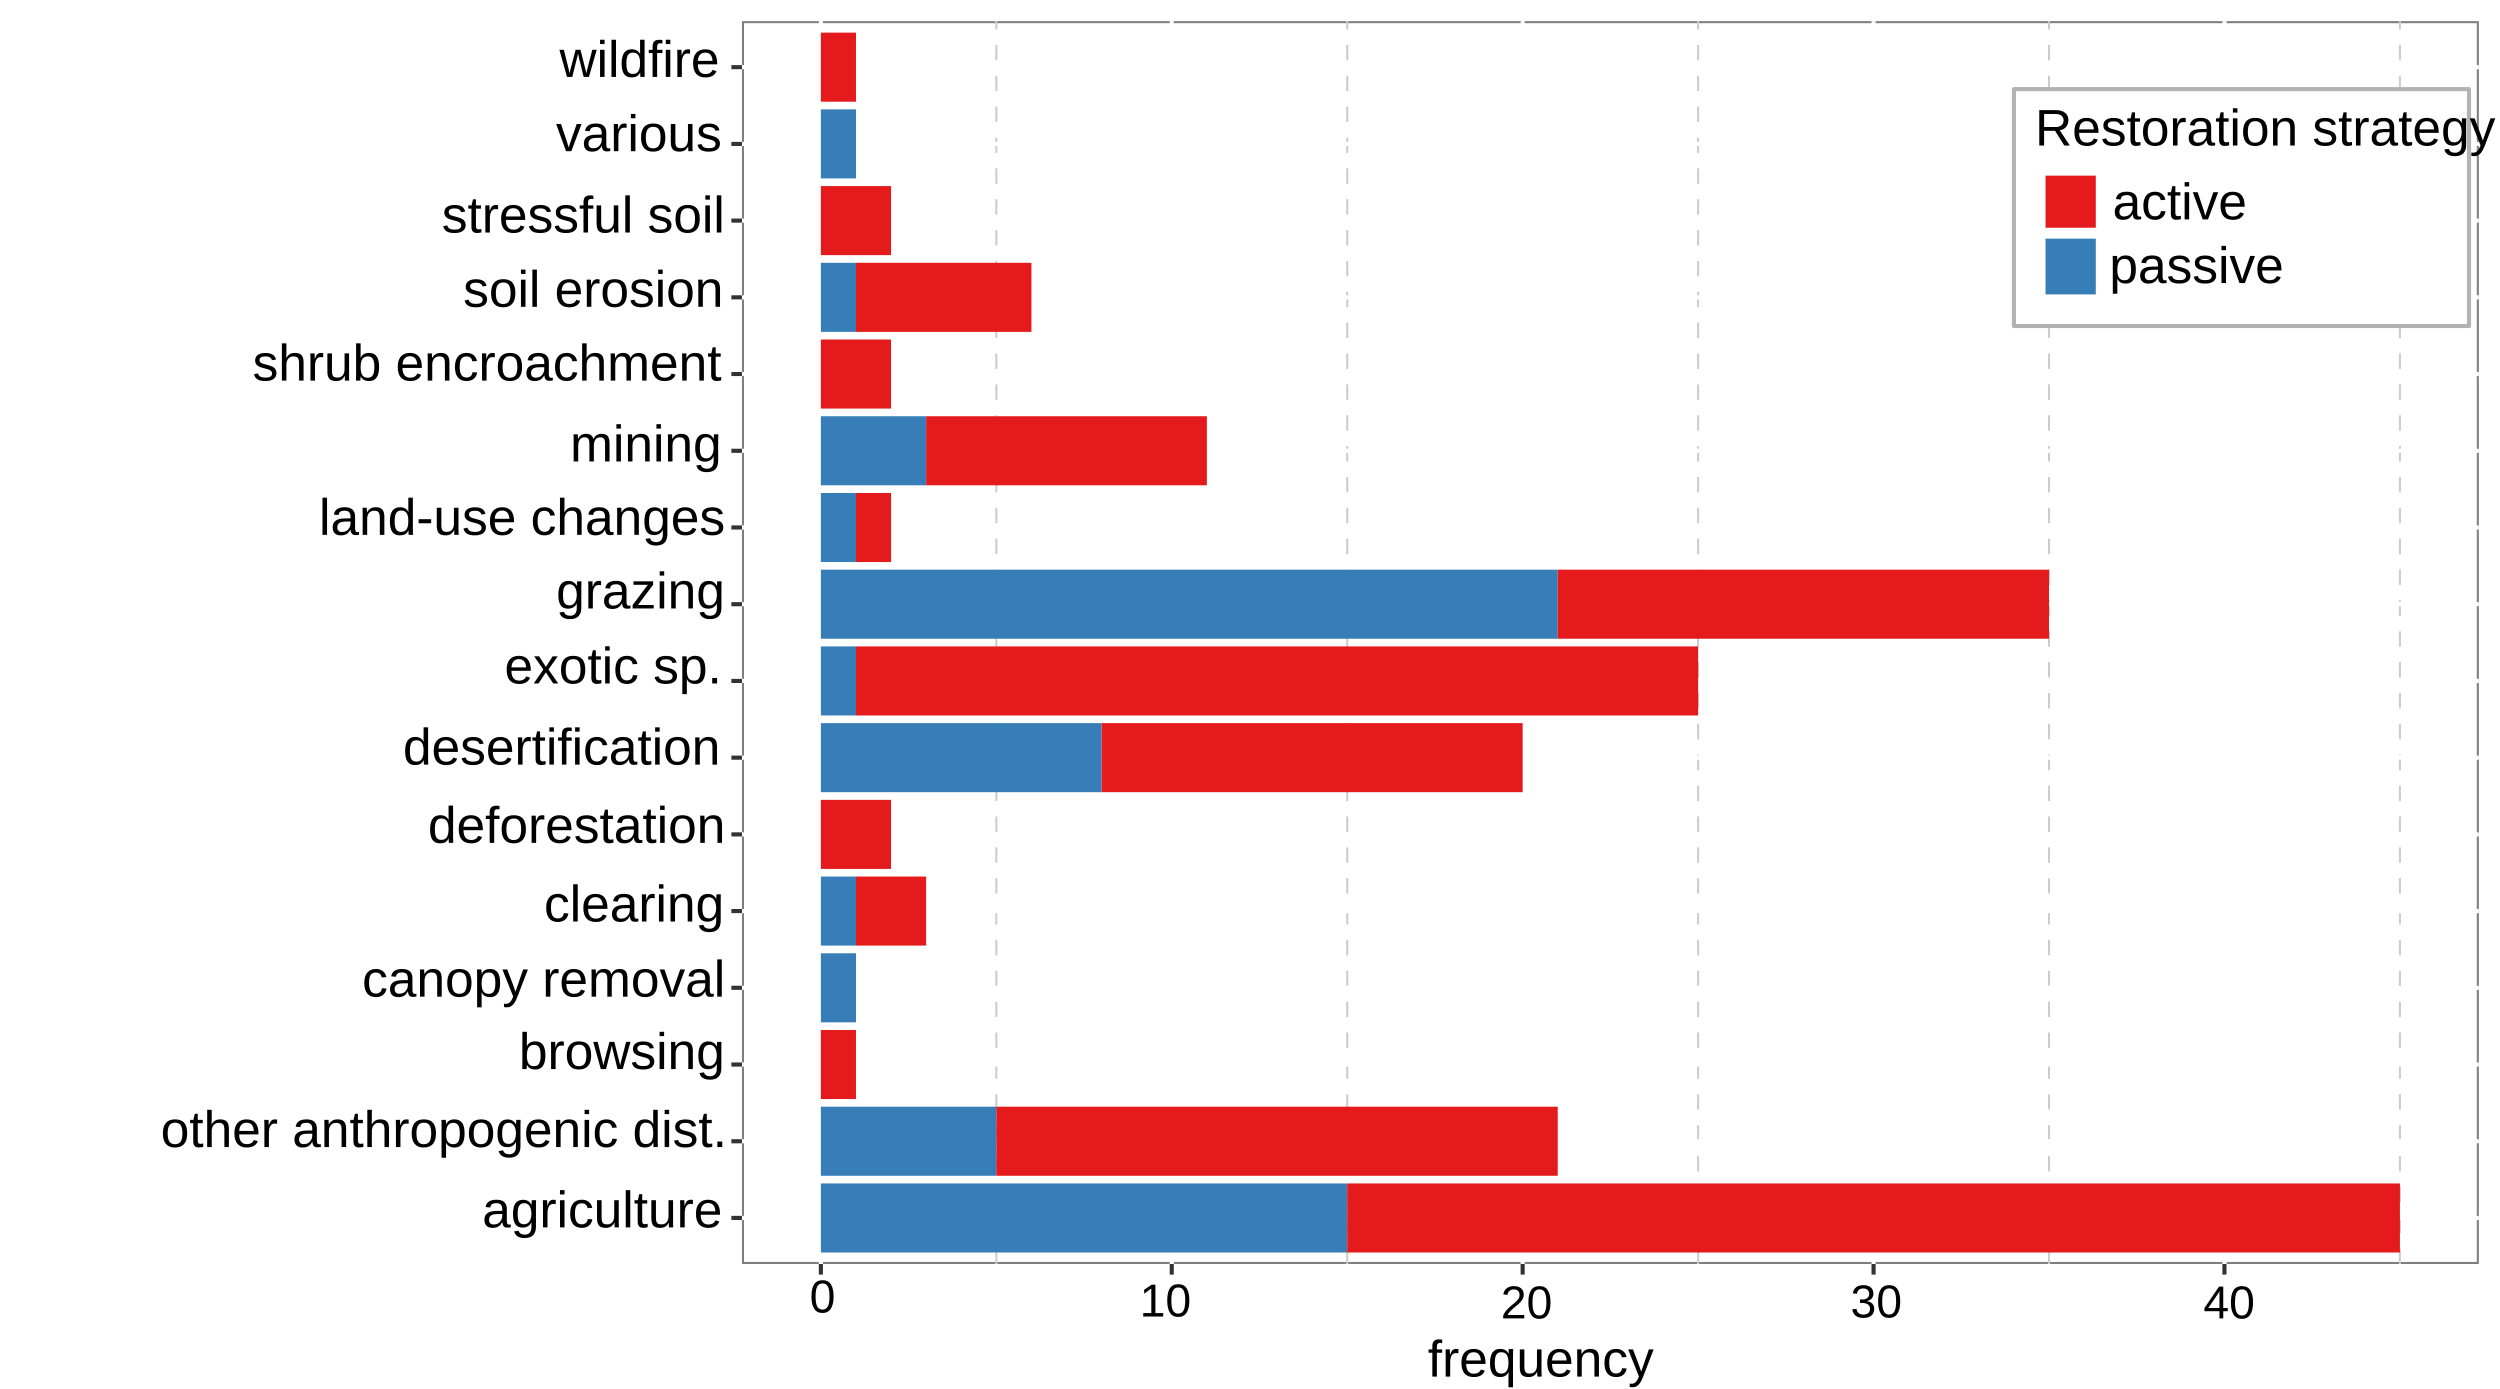
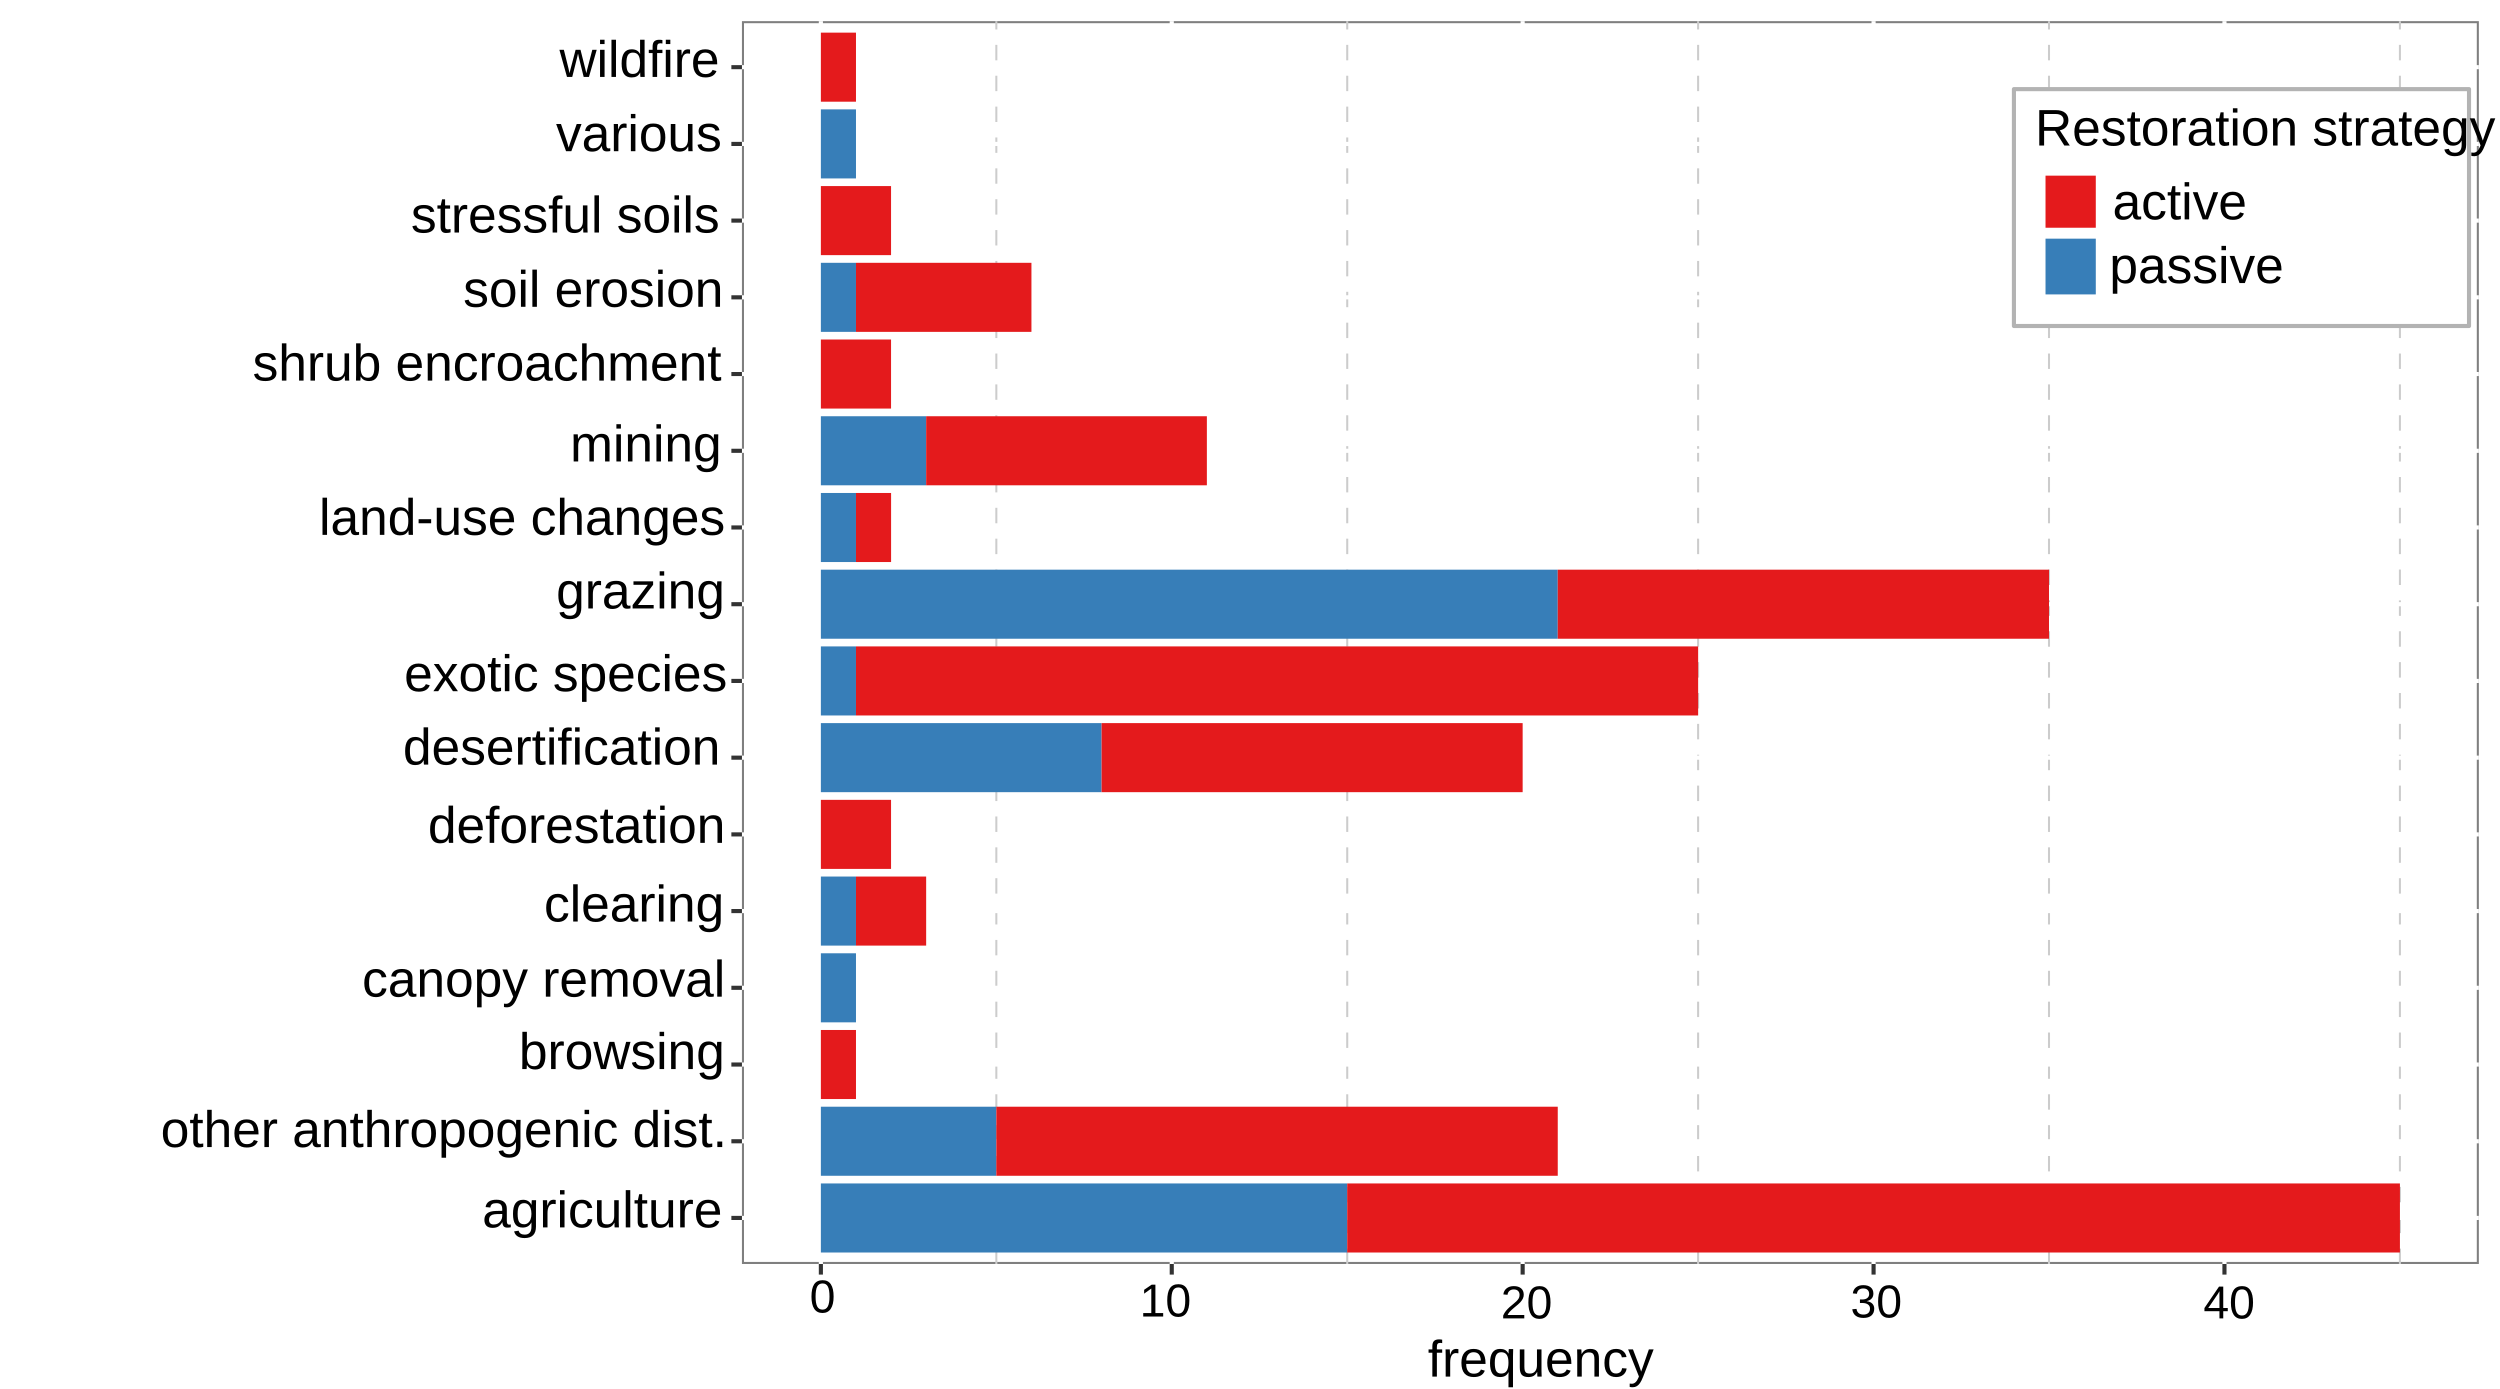
<svg xmlns="http://www.w3.org/2000/svg" viewBox="0 0 648.00 360.00" version="1.1" id="svg848">
  <defs id="defs576">
    <style type="text/css" id="style574">
    line, polyline, path, rect, circle {
      fill: none;
      stroke: #000000;
      stroke-linecap: round;
      stroke-linejoin: round;
      stroke-miterlimit: 10.00;
    }
  </style>
  </defs>
  <rect width="100%" height="100%" style="stroke: none; fill: #FFFFFF;" id="rect578" />
  <rect x="0" y="0" width="648" height="360" style="fill:#ffffff;stroke:#ffffff;stroke-width:1.07;stroke-linecap:round;stroke-linejoin:round;stroke-miterlimit:10" id="rect580" />
  <defs id="defs585">
    <clipPath id="cpMTkyLjMwNnw2NDIuNTIxfDMyNy42MjV8NS40Nzk0NQ==">
      <rect x="192.31" y="5.48" width="450.21" height="322.15" id="rect582" />
    </clipPath>
  </defs>
  <rect x="192.31" y="5.48" width="450.21" height="322.15" style="stroke-width: 1.07; stroke: #7F7F7F; fill: #FFFFFF;" clip-path="url(#cpMTkyLjMwNnw2NDIuNTIxfDMyNy42MjV8NS40Nzk0NQ==)" id="rect587" />
  <polyline points="258.25,327.63 258.25,5.48 " style="stroke-width: 0.53; stroke: #CCCCCC; stroke-dasharray: 4.00,4.00; stroke-linecap: butt;" clip-path="url(#cpMTkyLjMwNnw2NDIuNTIxfDMyNy42MjV8NS40Nzk0NQ==)" id="polyline589" />
  <polyline points="349.20,327.63 349.20,5.48 " style="stroke-width: 0.53; stroke: #CCCCCC; stroke-dasharray: 4.00,4.00; stroke-linecap: butt;" clip-path="url(#cpMTkyLjMwNnw2NDIuNTIxfDMyNy42MjV8NS40Nzk0NQ==)" id="polyline591" />
  <polyline points="440.15,327.63 440.15,5.48 " style="stroke-width: 0.53; stroke: #CCCCCC; stroke-dasharray: 4.00,4.00; stroke-linecap: butt;" clip-path="url(#cpMTkyLjMwNnw2NDIuNTIxfDMyNy42MjV8NS40Nzk0NQ==)" id="polyline593" />
  <polyline points="531.10,327.63 531.10,5.48 " style="stroke-width: 0.53; stroke: #CCCCCC; stroke-dasharray: 4.00,4.00; stroke-linecap: butt;" clip-path="url(#cpMTkyLjMwNnw2NDIuNTIxfDMyNy42MjV8NS40Nzk0NQ==)" id="polyline595" />
  <polyline points="622.06,327.63 622.06,5.48 " style="stroke-width: 0.53; stroke: #CCCCCC; stroke-dasharray: 4.00,4.00; stroke-linecap: butt;" clip-path="url(#cpMTkyLjMwNnw2NDIuNTIxfDMyNy42MjV8NS40Nzk0NQ==)" id="polyline597" />
  <polyline points="192.31,315.69 642.52,315.69 " style="stroke-width: 1.07; stroke: #FFFFFF; stroke-linecap: butt;" clip-path="url(#cpMTkyLjMwNnw2NDIuNTIxfDMyNy42MjV8NS40Nzk0NQ==)" id="polyline599" />
  <polyline points="192.31,295.81 642.52,295.81 " style="stroke-width: 1.07; stroke: #FFFFFF; stroke-linecap: butt;" clip-path="url(#cpMTkyLjMwNnw2NDIuNTIxfDMyNy42MjV8NS40Nzk0NQ==)" id="polyline601" />
  <polyline points="192.31,275.92 642.52,275.92 " style="stroke-width: 1.07; stroke: #FFFFFF; stroke-linecap: butt;" clip-path="url(#cpMTkyLjMwNnw2NDIuNTIxfDMyNy42MjV8NS40Nzk0NQ==)" id="polyline603" />
  <polyline points="192.31,256.04 642.52,256.04 " style="stroke-width: 1.07; stroke: #FFFFFF; stroke-linecap: butt;" clip-path="url(#cpMTkyLjMwNnw2NDIuNTIxfDMyNy42MjV8NS40Nzk0NQ==)" id="polyline605" />
  <polyline points="192.31,236.15 642.52,236.15 " style="stroke-width: 1.07; stroke: #FFFFFF; stroke-linecap: butt;" clip-path="url(#cpMTkyLjMwNnw2NDIuNTIxfDMyNy42MjV8NS40Nzk0NQ==)" id="polyline607" />
  <polyline points="192.31,216.27 642.52,216.27 " style="stroke-width: 1.07; stroke: #FFFFFF; stroke-linecap: butt;" clip-path="url(#cpMTkyLjMwNnw2NDIuNTIxfDMyNy42MjV8NS40Nzk0NQ==)" id="polyline609" />
  <polyline points="192.31,196.38 642.52,196.38 " style="stroke-width: 1.07; stroke: #FFFFFF; stroke-linecap: butt;" clip-path="url(#cpMTkyLjMwNnw2NDIuNTIxfDMyNy42MjV8NS40Nzk0NQ==)" id="polyline611" />
  <polyline points="192.31,176.50 642.52,176.50 " style="stroke-width: 1.07; stroke: #FFFFFF; stroke-linecap: butt;" clip-path="url(#cpMTkyLjMwNnw2NDIuNTIxfDMyNy42MjV8NS40Nzk0NQ==)" id="polyline613" />
  <polyline points="192.31,156.61 642.52,156.61 " style="stroke-width: 1.07; stroke: #FFFFFF; stroke-linecap: butt;" clip-path="url(#cpMTkyLjMwNnw2NDIuNTIxfDMyNy42MjV8NS40Nzk0NQ==)" id="polyline615" />
  <polyline points="192.31,136.72 642.52,136.72 " style="stroke-width: 1.07; stroke: #FFFFFF; stroke-linecap: butt;" clip-path="url(#cpMTkyLjMwNnw2NDIuNTIxfDMyNy42MjV8NS40Nzk0NQ==)" id="polyline617" />
  <polyline points="192.31,116.84 642.52,116.84 " style="stroke-width: 1.07; stroke: #FFFFFF; stroke-linecap: butt;" clip-path="url(#cpMTkyLjMwNnw2NDIuNTIxfDMyNy42MjV8NS40Nzk0NQ==)" id="polyline619" />
  <polyline points="192.31,96.95 642.52,96.95 " style="stroke-width: 1.07; stroke: #FFFFFF; stroke-linecap: butt;" clip-path="url(#cpMTkyLjMwNnw2NDIuNTIxfDMyNy42MjV8NS40Nzk0NQ==)" id="polyline621" />
  <polyline points="192.31,77.07 642.52,77.07 " style="stroke-width: 1.07; stroke: #FFFFFF; stroke-linecap: butt;" clip-path="url(#cpMTkyLjMwNnw2NDIuNTIxfDMyNy42MjV8NS40Nzk0NQ==)" id="polyline623" />
  <polyline points="192.31,57.18 642.52,57.18 " style="stroke-width: 1.07; stroke: #FFFFFF; stroke-linecap: butt;" clip-path="url(#cpMTkyLjMwNnw2NDIuNTIxfDMyNy42MjV8NS40Nzk0NQ==)" id="polyline625" />
  <polyline points="192.31,37.30 642.52,37.30 " style="stroke-width: 1.07; stroke: #FFFFFF; stroke-linecap: butt;" clip-path="url(#cpMTkyLjMwNnw2NDIuNTIxfDMyNy42MjV8NS40Nzk0NQ==)" id="polyline627" />
  <polyline points="192.31,17.41 642.52,17.41 " style="stroke-width: 1.07; stroke: #FFFFFF; stroke-linecap: butt;" clip-path="url(#cpMTkyLjMwNnw2NDIuNTIxfDMyNy42MjV8NS40Nzk0NQ==)" id="polyline629" />
  <polyline points="212.77,327.63 212.77,5.48 " style="stroke-width: 1.07; stroke: #FFFFFF; stroke-linecap: butt;" clip-path="url(#cpMTkyLjMwNnw2NDIuNTIxfDMyNy42MjV8NS40Nzk0NQ==)" id="polyline631" />
  <polyline points="303.72,327.63 303.72,5.48 " style="stroke-width: 1.07; stroke: #FFFFFF; stroke-linecap: butt;" clip-path="url(#cpMTkyLjMwNnw2NDIuNTIxfDMyNy42MjV8NS40Nzk0NQ==)" id="polyline633" />
  <polyline points="394.67,327.63 394.67,5.48 " style="stroke-width: 1.07; stroke: #FFFFFF; stroke-linecap: butt;" clip-path="url(#cpMTkyLjMwNnw2NDIuNTIxfDMyNy42MjV8NS40Nzk0NQ==)" id="polyline635" />
  <polyline points="485.63,327.63 485.63,5.48 " style="stroke-width: 1.07; stroke: #FFFFFF; stroke-linecap: butt;" clip-path="url(#cpMTkyLjMwNnw2NDIuNTIxfDMyNy42MjV8NS40Nzk0NQ==)" id="polyline637" />
  <polyline points="576.58,327.63 576.58,5.48 " style="stroke-width: 1.07; stroke: #FFFFFF; stroke-linecap: butt;" clip-path="url(#cpMTkyLjMwNnw2NDIuNTIxfDMyNy42MjV8NS40Nzk0NQ==)" id="polyline639" />
  <rect x="212.77" y="306.75" width="136.43" height="17.90" style="stroke-width: 1.07; stroke: none; stroke-linecap: butt; fill: #377EB8;" clip-path="url(#cpMTkyLjMwNnw2NDIuNTIxfDMyNy42MjV8NS40Nzk0NQ==)" id="rect641" />
  <rect x="349.20" y="306.75" width="272.86" height="17.90" style="stroke-width: 1.07; stroke: none; stroke-linecap: butt; fill: #E41A1C;" clip-path="url(#cpMTkyLjMwNnw2NDIuNTIxfDMyNy42MjV8NS40Nzk0NQ==)" id="rect643" />
  <rect x="212.77" y="286.86" width="45.48" height="17.90" style="stroke-width: 1.07; stroke: none; stroke-linecap: butt; fill: #377EB8;" clip-path="url(#cpMTkyLjMwNnw2NDIuNTIxfDMyNy42MjV8NS40Nzk0NQ==)" id="rect645" />
  <rect x="258.25" y="286.86" width="145.52" height="17.90" style="stroke-width: 1.07; stroke: none; stroke-linecap: butt; fill: #E41A1C;" clip-path="url(#cpMTkyLjMwNnw2NDIuNTIxfDMyNy42MjV8NS40Nzk0NQ==)" id="rect647" />
  <rect x="212.77" y="266.97" width="9.10" height="17.90" style="stroke-width: 1.07; stroke: none; stroke-linecap: butt; fill: #E41A1C;" clip-path="url(#cpMTkyLjMwNnw2NDIuNTIxfDMyNy42MjV8NS40Nzk0NQ==)" id="rect649" />
  <rect x="212.77" y="247.09" width="9.10" height="17.90" style="stroke-width: 1.07; stroke: none; stroke-linecap: butt; fill: #377EB8;" clip-path="url(#cpMTkyLjMwNnw2NDIuNTIxfDMyNy42MjV8NS40Nzk0NQ==)" id="rect651" />
  <rect x="212.77" y="227.20" width="9.10" height="17.90" style="stroke-width: 1.07; stroke: none; stroke-linecap: butt; fill: #377EB8;" clip-path="url(#cpMTkyLjMwNnw2NDIuNTIxfDMyNy42MjV8NS40Nzk0NQ==)" id="rect653" />
  <rect x="221.87" y="227.20" width="18.19" height="17.90" style="stroke-width: 1.07; stroke: none; stroke-linecap: butt; fill: #E41A1C;" clip-path="url(#cpMTkyLjMwNnw2NDIuNTIxfDMyNy42MjV8NS40Nzk0NQ==)" id="rect655" />
  <rect x="212.77" y="207.32" width="18.19" height="17.90" style="stroke-width: 1.07; stroke: none; stroke-linecap: butt; fill: #E41A1C;" clip-path="url(#cpMTkyLjMwNnw2NDIuNTIxfDMyNy42MjV8NS40Nzk0NQ==)" id="rect657" />
  <rect x="212.77" y="187.43" width="72.76" height="17.90" style="stroke-width: 1.07; stroke: none; stroke-linecap: butt; fill: #377EB8;" clip-path="url(#cpMTkyLjMwNnw2NDIuNTIxfDMyNy42MjV8NS40Nzk0NQ==)" id="rect659" />
  <rect x="285.53" y="187.43" width="109.14" height="17.90" style="stroke-width: 1.07; stroke: none; stroke-linecap: butt; fill: #E41A1C;" clip-path="url(#cpMTkyLjMwNnw2NDIuNTIxfDMyNy42MjV8NS40Nzk0NQ==)" id="rect661" />
  <rect x="212.77" y="167.55" width="9.10" height="17.90" style="stroke-width: 1.07; stroke: none; stroke-linecap: butt; fill: #377EB8;" clip-path="url(#cpMTkyLjMwNnw2NDIuNTIxfDMyNy42MjV8NS40Nzk0NQ==)" id="rect663" />
  <rect x="221.87" y="167.55" width="218.29" height="17.90" style="stroke-width: 1.07; stroke: none; stroke-linecap: butt; fill: #E41A1C;" clip-path="url(#cpMTkyLjMwNnw2NDIuNTIxfDMyNy42MjV8NS40Nzk0NQ==)" id="rect665" />
  <rect x="212.77" y="147.66" width="191.00" height="17.90" style="stroke-width: 1.07; stroke: none; stroke-linecap: butt; fill: #377EB8;" clip-path="url(#cpMTkyLjMwNnw2NDIuNTIxfDMyNy42MjV8NS40Nzk0NQ==)" id="rect667" />
  <rect x="403.77" y="147.66" width="127.33" height="17.90" style="stroke-width: 1.07; stroke: none; stroke-linecap: butt; fill: #E41A1C;" clip-path="url(#cpMTkyLjMwNnw2NDIuNTIxfDMyNy42MjV8NS40Nzk0NQ==)" id="rect669" />
  <rect x="212.77" y="127.78" width="9.10" height="17.90" style="stroke-width: 1.07; stroke: none; stroke-linecap: butt; fill: #377EB8;" clip-path="url(#cpMTkyLjMwNnw2NDIuNTIxfDMyNy42MjV8NS40Nzk0NQ==)" id="rect671" />
  <rect x="221.87" y="127.78" width="9.10" height="17.90" style="stroke-width: 1.07; stroke: none; stroke-linecap: butt; fill: #E41A1C;" clip-path="url(#cpMTkyLjMwNnw2NDIuNTIxfDMyNy42MjV8NS40Nzk0NQ==)" id="rect673" />
  <rect x="212.77" y="107.89" width="27.29" height="17.90" style="stroke-width: 1.07; stroke: none; stroke-linecap: butt; fill: #377EB8;" clip-path="url(#cpMTkyLjMwNnw2NDIuNTIxfDMyNy42MjV8NS40Nzk0NQ==)" id="rect675" />
  <rect x="240.06" y="107.89" width="72.76" height="17.90" style="stroke-width: 1.07; stroke: none; stroke-linecap: butt; fill: #E41A1C;" clip-path="url(#cpMTkyLjMwNnw2NDIuNTIxfDMyNy42MjV8NS40Nzk0NQ==)" id="rect677" />
  <rect x="212.77" y="88.00" width="18.19" height="17.90" style="stroke-width: 1.07; stroke: none; stroke-linecap: butt; fill: #E41A1C;" clip-path="url(#cpMTkyLjMwNnw2NDIuNTIxfDMyNy42MjV8NS40Nzk0NQ==)" id="rect679" />
  <rect x="212.77" y="68.12" width="9.10" height="17.90" style="stroke-width: 1.07; stroke: none; stroke-linecap: butt; fill: #377EB8;" clip-path="url(#cpMTkyLjMwNnw2NDIuNTIxfDMyNy42MjV8NS40Nzk0NQ==)" id="rect681" />
  <rect x="221.87" y="68.12" width="45.48" height="17.90" style="stroke-width: 1.07; stroke: none; stroke-linecap: butt; fill: #E41A1C;" clip-path="url(#cpMTkyLjMwNnw2NDIuNTIxfDMyNy42MjV8NS40Nzk0NQ==)" id="rect683" />
  <rect x="212.77" y="48.23" width="18.19" height="17.90" style="stroke-width: 1.07; stroke: none; stroke-linecap: butt; fill: #E41A1C;" clip-path="url(#cpMTkyLjMwNnw2NDIuNTIxfDMyNy42MjV8NS40Nzk0NQ==)" id="rect685" />
  <rect x="212.77" y="28.35" width="9.10" height="17.90" style="stroke-width: 1.07; stroke: none; stroke-linecap: butt; fill: #377EB8;" clip-path="url(#cpMTkyLjMwNnw2NDIuNTIxfDMyNy42MjV8NS40Nzk0NQ==)" id="rect687" />
  <rect x="212.77" y="8.46" width="9.10" height="17.90" style="stroke-width: 1.07; stroke: none; stroke-linecap: butt; fill: #E41A1C;" clip-path="url(#cpMTkyLjMwNnw2NDIuNTIxfDMyNy42MjV8NS40Nzk0NQ==)" id="rect689" />
  <defs id="defs694">
    <clipPath id="cpMHw2NDh8MzYwfDA=">
      <rect x="0.00" y="0.00" width="648.00" height="360.00" id="rect691" />
    </clipPath>
  </defs>
  <g clip-path="url(#cpMHw2NDh8MzYwfDA=)" id="g758">
    <text x="159.99" y="20.56" style="font-size:8.8px;font-family:Arial;fill:#4d4d4d" textLength="27.38" lengthAdjust="spacingAndGlyphs" id="text756">
      <tspan style="font-size:10.667px" id="tspan868" />
    </text>
  </g>
  <polyline points="189.57,315.69 192.31,315.69 " style="stroke-width: 1.07; stroke: #333333; stroke-linecap: butt;" clip-path="url(#cpMHw2NDh8MzYwfDA=)" id="polyline760" />
  <polyline points="189.57,295.81 192.31,295.81 " style="stroke-width: 1.07; stroke: #333333; stroke-linecap: butt;" clip-path="url(#cpMHw2NDh8MzYwfDA=)" id="polyline762" />
  <polyline points="189.57,275.92 192.31,275.92 " style="stroke-width: 1.07; stroke: #333333; stroke-linecap: butt;" clip-path="url(#cpMHw2NDh8MzYwfDA=)" id="polyline764" />
  <polyline points="189.57,256.04 192.31,256.04 " style="stroke-width: 1.07; stroke: #333333; stroke-linecap: butt;" clip-path="url(#cpMHw2NDh8MzYwfDA=)" id="polyline766" />
  <polyline points="189.57,236.15 192.31,236.15 " style="stroke-width: 1.07; stroke: #333333; stroke-linecap: butt;" clip-path="url(#cpMHw2NDh8MzYwfDA=)" id="polyline768" />
  <polyline points="189.57,216.27 192.31,216.27 " style="stroke-width: 1.07; stroke: #333333; stroke-linecap: butt;" clip-path="url(#cpMHw2NDh8MzYwfDA=)" id="polyline770" />
  <polyline points="189.57,196.38 192.31,196.38 " style="stroke-width: 1.07; stroke: #333333; stroke-linecap: butt;" clip-path="url(#cpMHw2NDh8MzYwfDA=)" id="polyline772" />
  <polyline points="189.57,176.50 192.31,176.50 " style="stroke-width: 1.07; stroke: #333333; stroke-linecap: butt;" clip-path="url(#cpMHw2NDh8MzYwfDA=)" id="polyline774" />
  <polyline points="189.57,156.61 192.31,156.61 " style="stroke-width: 1.07; stroke: #333333; stroke-linecap: butt;" clip-path="url(#cpMHw2NDh8MzYwfDA=)" id="polyline776" />
  <polyline points="189.57,136.72 192.31,136.72 " style="stroke-width: 1.07; stroke: #333333; stroke-linecap: butt;" clip-path="url(#cpMHw2NDh8MzYwfDA=)" id="polyline778" />
  <polyline points="189.57,116.84 192.31,116.84 " style="stroke-width: 1.07; stroke: #333333; stroke-linecap: butt;" clip-path="url(#cpMHw2NDh8MzYwfDA=)" id="polyline780" />
  <polyline points="189.57,96.95 192.31,96.95 " style="stroke-width: 1.07; stroke: #333333; stroke-linecap: butt;" clip-path="url(#cpMHw2NDh8MzYwfDA=)" id="polyline782" />
  <polyline points="189.57,77.07 192.31,77.07 " style="stroke-width: 1.07; stroke: #333333; stroke-linecap: butt;" clip-path="url(#cpMHw2NDh8MzYwfDA=)" id="polyline784" />
  <polyline points="189.57,57.18 192.31,57.18 " style="stroke-width: 1.07; stroke: #333333; stroke-linecap: butt;" clip-path="url(#cpMHw2NDh8MzYwfDA=)" id="polyline786" />
  <polyline points="189.57,37.30 192.31,37.30 " style="stroke-width: 1.07; stroke: #333333; stroke-linecap: butt;" clip-path="url(#cpMHw2NDh8MzYwfDA=)" id="polyline788" />
  <polyline points="189.57,17.41 192.31,17.41 " style="stroke-width: 1.07; stroke: #333333; stroke-linecap: butt;" clip-path="url(#cpMHw2NDh8MzYwfDA=)" id="polyline790" />
  <polyline points="212.77,330.37 212.77,327.63 " style="stroke-width: 1.07; stroke: #333333; stroke-linecap: butt;" clip-path="url(#cpMHw2NDh8MzYwfDA=)" id="polyline792" />
  <polyline points="303.72,330.37 303.72,327.63 " style="stroke-width: 1.07; stroke: #333333; stroke-linecap: butt;" clip-path="url(#cpMHw2NDh8MzYwfDA=)" id="polyline794" />
  <polyline points="394.67,330.37 394.67,327.63 " style="stroke-width: 1.07; stroke: #333333; stroke-linecap: butt;" clip-path="url(#cpMHw2NDh8MzYwfDA=)" id="polyline796" />
  <polyline points="485.63,330.37 485.63,327.63 " style="stroke-width: 1.07; stroke: #333333; stroke-linecap: butt;" clip-path="url(#cpMHw2NDh8MzYwfDA=)" id="polyline798" />
  <polyline points="576.58,330.37 576.58,327.63 " style="stroke-width: 1.07; stroke: #333333; stroke-linecap: butt;" clip-path="url(#cpMHw2NDh8MzYwfDA=)" id="polyline800" />
  <rect x="516.01" y="23.1" width="117.96" height="61.4" style="fill:#ffffff;stroke:#b3b3b3;stroke-width:1.07;stroke-linecap:round;stroke-linejoin:round;stroke-miterlimit:10" clip-path="url(#cpMHw2NDh8MzYwfDA=)" id="rect826" transform="translate(6)" />
  <g clip-path="url(#cpMHw2NDh8MzYwfDA=)" id="g830" transform="translate(6)">
    <text x="521.49" y="37.72" style="font-size:11px;font-family:Arial" textLength="107" lengthAdjust="spacingAndGlyphs" id="text828">
      <tspan style="font-size:13.333px" id="tspan854">Restoration strategy</tspan>
    </text>
  </g>
  <rect x="522.2" y="45.17" width="15.86" height="15.86" style="fill:#e41a1c;stroke:none;stroke-width:1.07;stroke-linecap:round;stroke-linejoin:miter;stroke-miterlimit:10" clip-path="url(#cpMHw2NDh8MzYwfDA=)" id="rect834" transform="matrix(0.821505,0,0,0.8512542,101.2101,7.077958)" />
  <rect x="522.2" y="62.45" width="15.86" height="15.86" style="fill:#377eb8;stroke:none;stroke-width:1.07;stroke-linecap:round;stroke-linejoin:miter;stroke-miterlimit:10" clip-path="url(#cpMHw2NDh8MzYwfDA=)" id="rect838" transform="matrix(0.8215051,0,0,0.9110386,101.21,4.96657)" />
  <g clip-path="url(#cpMHw2NDh8MzYwfDA=)" id="g842">
    <text x="544.25" y="56.25" style="font-size:8.8px;font-family:Arial" textLength="22.99" lengthAdjust="spacingAndGlyphs" id="text840">
      <tspan style="font-size:10.667px" id="tspan856" />
    </text>
  </g>
  <g clip-path="url(#cpMHw2NDh8MzYwfDA=)" id="g846">
    <text x="544.25" y="73.53" style="font-size:8.8px;font-family:Arial" textLength="29.84" lengthAdjust="spacingAndGlyphs" id="text844" />
  </g>
  <text xml:space="preserve" style="font-style:normal;font-variant:normal;font-weight:bold;font-stretch:normal;font-size:40px;line-height:1.25;font-family:Arial;-inkscape-font-specification:'Arial Bold';letter-spacing:0px;word-spacing:0px;fill:#000000;fill-opacity:1;stroke:none" x="547.581" y="56.865" id="text860">
    <tspan id="tspan858" x="547.581" y="56.865" style="font-style:normal;font-variant:normal;font-weight:normal;font-stretch:normal;font-size:13.333px;font-family:Arial;-inkscape-font-specification:Arial">active</tspan>
  </text>
  <text xml:space="preserve" style="font-style:normal;font-variant:normal;font-weight:bold;font-stretch:normal;font-size:40px;line-height:1.25;font-family:Arial;-inkscape-font-specification:'Arial Bold';letter-spacing:0px;word-spacing:0px;fill:#000000;fill-opacity:1;stroke:none" x="546.75" y="73.379" id="text864">
    <tspan id="tspan862" x="546.75" y="73.379" style="font-style:normal;font-variant:normal;font-weight:normal;font-stretch:normal;font-size:13.333px;font-family:Arial;-inkscape-font-specification:Arial">passive</tspan>
  </text>
  <text xml:space="preserve" style="font-style:normal;font-variant:normal;font-weight:bold;font-stretch:normal;font-size:40px;line-height:1.25;font-family:Arial;-inkscape-font-specification:'Arial Bold';letter-spacing:0px;word-spacing:0px;fill:#000000;fill-opacity:1;stroke:none" x="145.012" y="19.95" id="text872">
    <tspan id="tspan870" x="145.012" y="19.95" style="font-style:normal;font-variant:normal;font-weight:normal;font-stretch:normal;font-size:13.333px;font-family:Arial;-inkscape-font-specification:Arial">wildfire</tspan>
  </text>
  <text xml:space="preserve" style="font-style:normal;font-variant:normal;font-weight:bold;font-stretch:normal;font-size:40px;line-height:1.25;font-family:Arial;-inkscape-font-specification:'Arial Bold';letter-spacing:0px;word-spacing:0px;fill:#000000;fill-opacity:1;stroke:none" x="144.11" y="39.182" id="text876">
    <tspan id="tspan874" x="144.11" y="39.182" style="font-style:normal;font-variant:normal;font-weight:normal;font-stretch:normal;font-size:13.333px;font-family:Arial;-inkscape-font-specification:Arial">various</tspan>
  </text>
-   <text xml:space="preserve" style="font-style:normal;font-variant:normal;font-weight:bold;font-stretch:normal;font-size:40px;line-height:1.25;font-family:Arial;-inkscape-font-specification:'Arial Bold';letter-spacing:0px;word-spacing:0px;fill:#000000;fill-opacity:1;stroke:none" x="114.511" y="60.28" id="text880">
-     <tspan id="tspan878" x="114.511" y="60.28" style="font-style:normal;font-variant:normal;font-weight:normal;font-stretch:normal;font-size:13.333px;font-family:Arial;-inkscape-font-specification:Arial">stressful soil</tspan>
+   <text xml:space="preserve" style="font-style:normal;font-variant:normal;font-weight:bold;font-stretch:normal;font-size:40px;line-height:1.25;font-family:Arial;-inkscape-font-specification:'Arial Bold';letter-spacing:0px;word-spacing:0px;fill:#000000;fill-opacity:1;stroke:none" x="106.511" y="60.28" id="text880">
+     <tspan id="tspan878" x="106.511" y="60.28" style="font-style:normal;font-variant:normal;font-weight:normal;font-stretch:normal;font-size:13.333px;font-family:Arial;-inkscape-font-specification:Arial">stressful soils</tspan>
  </text>
  <text xml:space="preserve" style="font-style:normal;font-variant:normal;font-weight:bold;font-stretch:normal;font-size:40px;line-height:1.25;font-family:Arial;-inkscape-font-specification:'Arial Bold';letter-spacing:0px;word-spacing:0px;fill:#000000;fill-opacity:1;stroke:none" x="120.06" y="79.533" id="text884">
    <tspan id="tspan882" x="120.06" y="79.533" style="font-style:normal;font-variant:normal;font-weight:normal;font-stretch:normal;font-size:13.333px;font-family:Arial;-inkscape-font-specification:Arial">soil erosion</tspan>
  </text>
  <text xml:space="preserve" style="font-style:normal;font-variant:normal;font-weight:bold;font-stretch:normal;font-size:40px;line-height:1.25;font-family:Arial;-inkscape-font-specification:'Arial Bold';letter-spacing:0px;word-spacing:0px;fill:#000000;fill-opacity:1;stroke:none" x="65.471" y="98.645" id="text888">
    <tspan id="tspan886" x="65.471" y="98.645" style="font-style:normal;font-variant:normal;font-weight:normal;font-stretch:normal;font-size:13.333px;font-family:Arial;-inkscape-font-specification:Arial">shrub encroachment</tspan>
  </text>
  <text xml:space="preserve" style="font-style:normal;font-variant:normal;font-weight:bold;font-stretch:normal;font-size:40px;line-height:1.25;font-family:Arial;-inkscape-font-specification:'Arial Bold';letter-spacing:0px;word-spacing:0px;fill:#000000;fill-opacity:1;stroke:none" x="147.772" y="119.617" id="text892">
    <tspan id="tspan890" x="147.772" y="119.617" style="font-style:normal;font-variant:normal;font-weight:normal;font-stretch:normal;font-size:13.333px;font-family:Arial;-inkscape-font-specification:Arial">mining</tspan>
  </text>
  <text xml:space="preserve" style="font-style:normal;font-variant:normal;font-weight:bold;font-stretch:normal;font-size:40px;line-height:1.25;font-family:Arial;-inkscape-font-specification:'Arial Bold';letter-spacing:0px;word-spacing:0px;fill:#000000;fill-opacity:1;stroke:none" x="82.702" y="138.645" id="text896">
    <tspan id="tspan894" x="82.702" y="138.645" style="font-style:normal;font-variant:normal;font-weight:normal;font-stretch:normal;font-size:13.333px;font-family:Arial;-inkscape-font-specification:Arial">land-use changes</tspan>
  </text>
  <text xml:space="preserve" style="font-style:normal;font-variant:normal;font-weight:bold;font-stretch:normal;font-size:40px;line-height:1.25;font-family:Arial;-inkscape-font-specification:'Arial Bold';letter-spacing:0px;word-spacing:0px;fill:#000000;fill-opacity:1;stroke:none" x="144.16" y="157.722" id="text900">
    <tspan id="tspan898" x="144.16" y="157.722" style="font-style:normal;font-variant:normal;font-weight:normal;font-stretch:normal;font-size:13.333px;font-family:Arial;-inkscape-font-specification:Arial">grazing</tspan>
  </text>
-   <text xml:space="preserve" style="font-style:normal;font-variant:normal;font-weight:bold;font-stretch:normal;font-size:40px;line-height:1.25;font-family:Arial;-inkscape-font-specification:'Arial Bold';letter-spacing:0px;word-spacing:0px;fill:#000000;fill-opacity:1;stroke:none" x="130.765" y="177.159" id="text904">
-     <tspan id="tspan902" x="130.765" y="177.159" style="font-style:normal;font-variant:normal;font-weight:normal;font-stretch:normal;font-size:13.333px;font-family:Arial;-inkscape-font-specification:Arial">exotic sp.</tspan>
+   <text xml:space="preserve" style="font-style:normal;font-variant:normal;font-weight:bold;font-stretch:normal;font-size:40px;line-height:1.25;font-family:Arial;-inkscape-font-specification:'Arial Bold';letter-spacing:0px;word-spacing:0px;fill:#000000;fill-opacity:1;stroke:none" x="104.765" y="179.159" id="text904">
+     <tspan id="tspan902" x="104.765" y="179.159" style="font-style:normal;font-variant:normal;font-weight:normal;font-stretch:normal;font-size:13.333px;font-family:Arial;-inkscape-font-specification:Arial">exotic species</tspan>
  </text>
  <text xml:space="preserve" style="font-style:normal;font-variant:normal;font-weight:bold;font-stretch:normal;font-size:40px;line-height:1.25;font-family:Arial;-inkscape-font-specification:'Arial Bold';letter-spacing:0px;word-spacing:0px;fill:#000000;fill-opacity:1;stroke:none" x="104.448" y="198.186" id="text908">
    <tspan id="tspan906" x="104.448" y="198.186" style="font-style:normal;font-variant:normal;font-weight:normal;font-stretch:normal;font-size:13.333px;font-family:Arial;-inkscape-font-specification:Arial">desertification</tspan>
  </text>
  <text xml:space="preserve" style="font-style:normal;font-variant:normal;font-weight:bold;font-stretch:normal;font-size:40px;line-height:1.25;font-family:Arial;-inkscape-font-specification:'Arial Bold';letter-spacing:0px;word-spacing:0px;fill:#000000;fill-opacity:1;stroke:none" x="110.92" y="218.474" id="text912">
    <tspan id="tspan910" x="110.92" y="218.474" style="font-style:normal;font-variant:normal;font-weight:normal;font-stretch:normal;font-size:13.333px;font-family:Arial;-inkscape-font-specification:Arial">deforestation</tspan>
  </text>
  <text xml:space="preserve" style="font-style:normal;font-variant:normal;font-weight:bold;font-stretch:normal;font-size:40px;line-height:1.25;font-family:Arial;-inkscape-font-specification:'Arial Bold';letter-spacing:0px;word-spacing:0px;fill:#000000;fill-opacity:1;stroke:none" x="141.012" y="238.855" id="text916">
    <tspan id="tspan914" x="141.012" y="238.855" style="font-style:normal;font-variant:normal;font-weight:normal;font-stretch:normal;font-size:13.333px;font-family:Arial;-inkscape-font-specification:Arial">clearing</tspan>
  </text>
  <text xml:space="preserve" style="font-style:normal;font-variant:normal;font-weight:bold;font-stretch:normal;font-size:40px;line-height:1.25;font-family:Arial;-inkscape-font-specification:'Arial Bold';letter-spacing:0px;word-spacing:0px;fill:#000000;fill-opacity:1;stroke:none" x="93.864" y="258.333" id="text920">
    <tspan id="tspan918" x="93.864" y="258.333" style="font-style:normal;font-variant:normal;font-weight:normal;font-stretch:normal;font-size:13.333px;font-family:Arial;-inkscape-font-specification:Arial">canopy removal</tspan>
  </text>
  <text xml:space="preserve" style="font-style:normal;font-variant:normal;font-weight:bold;font-stretch:normal;font-size:40px;line-height:1.25;font-family:Arial;-inkscape-font-specification:'Arial Bold';letter-spacing:0px;word-spacing:0px;fill:#000000;fill-opacity:1;stroke:none" x="134.506" y="277.093" id="text924">
    <tspan id="tspan922" x="134.506" y="277.093" style="font-style:normal;font-variant:normal;font-weight:normal;font-stretch:normal;font-size:13.333px;font-family:Arial;-inkscape-font-specification:Arial">browsing</tspan>
  </text>
  <text xml:space="preserve" style="font-style:normal;font-variant:normal;font-weight:bold;font-stretch:normal;font-size:40px;line-height:1.25;font-family:Arial;-inkscape-font-specification:'Arial Bold';letter-spacing:0px;word-spacing:0px;fill:#000000;fill-opacity:1;stroke:none" x="41.659" y="297.311" id="text928">
    <tspan id="tspan926" x="41.659" y="297.311" style="font-style:normal;font-variant:normal;font-weight:normal;font-stretch:normal;font-size:13.333px;font-family:Arial;-inkscape-font-specification:Arial">other anthropogenic dist.</tspan>
  </text>
  <text xml:space="preserve" style="font-style:normal;font-variant:normal;font-weight:bold;font-stretch:normal;font-size:40px;line-height:1.25;font-family:Arial;-inkscape-font-specification:'Arial Bold';letter-spacing:0px;word-spacing:0px;fill:#000000;fill-opacity:1;stroke:none" x="124.991" y="318.142" id="text932">
    <tspan id="tspan930" x="124.991" y="318.142" style="font-style:normal;font-variant:normal;font-weight:normal;font-stretch:normal;font-size:13.333px;font-family:Arial;-inkscape-font-specification:Arial">agriculture</tspan>
  </text>
  <text xml:space="preserve" style="font-style:normal;font-variant:normal;font-weight:bold;font-stretch:normal;font-size:40px;line-height:1.25;font-family:Arial;-inkscape-font-specification:'Arial Bold';letter-spacing:0px;word-spacing:0px;fill:#000000;fill-opacity:1;stroke:none" x="209.869" y="340.204" id="text936">
    <tspan id="tspan934" x="209.869" y="340.204" style="font-style:normal;font-variant:normal;font-weight:normal;font-stretch:normal;font-size:12px;font-family:Arial;-inkscape-font-specification:Arial">0</tspan>
  </text>
  <text xml:space="preserve" style="font-style:normal;font-variant:normal;font-weight:bold;font-stretch:normal;font-size:40px;line-height:1.25;font-family:Arial;-inkscape-font-specification:'Arial Bold';letter-spacing:0px;word-spacing:0px;fill:#000000;fill-opacity:1;stroke:none" x="295.402" y="341.24" id="text940">
    <tspan id="tspan938" x="295.402" y="341.24" style="font-style:normal;font-variant:normal;font-weight:normal;font-stretch:normal;font-size:12px;font-family:Arial;-inkscape-font-specification:Arial">10</tspan>
  </text>
  <text xml:space="preserve" style="font-style:normal;font-variant:normal;font-weight:bold;font-stretch:normal;font-size:40px;line-height:1.25;font-family:Arial;-inkscape-font-specification:'Arial Bold';letter-spacing:0px;word-spacing:0px;fill:#000000;fill-opacity:1;stroke:none" x="389.014" y="341.733" id="text944">
    <tspan id="tspan942" x="389.014" y="341.733" style="font-style:normal;font-variant:normal;font-weight:normal;font-stretch:normal;font-size:12px;font-family:Arial;-inkscape-font-specification:Arial">20</tspan>
  </text>
  <text xml:space="preserve" style="font-style:normal;font-variant:normal;font-weight:bold;font-stretch:normal;font-size:40px;line-height:1.25;font-family:Arial;-inkscape-font-specification:'Arial Bold';letter-spacing:0px;word-spacing:0px;fill:#000000;fill-opacity:1;stroke:none" x="479.659" y="341.486" id="text948">
    <tspan id="tspan946" x="479.659" y="341.486" style="font-style:normal;font-variant:normal;font-weight:normal;font-stretch:normal;font-size:12px;font-family:Arial;-inkscape-font-specification:Arial">30</tspan>
  </text>
  <text xml:space="preserve" style="font-style:normal;font-variant:normal;font-weight:bold;font-stretch:normal;font-size:40px;line-height:1.25;font-family:Arial;-inkscape-font-specification:'Arial Bold';letter-spacing:0px;word-spacing:0px;fill:#000000;fill-opacity:1;stroke:none" x="571.109" y="341.733" id="text952">
    <tspan id="tspan950" x="571.109" y="341.733" style="font-style:normal;font-variant:normal;font-weight:normal;font-stretch:normal;font-size:12px;font-family:Arial;-inkscape-font-specification:Arial">40</tspan>
  </text>
  <text xml:space="preserve" style="font-style:normal;font-variant:normal;font-weight:bold;font-stretch:normal;font-size:40px;line-height:1.25;font-family:Arial;-inkscape-font-specification:'Arial Bold';letter-spacing:0px;word-spacing:0px;fill:#000000;fill-opacity:1;stroke:none" x="370.092" y="356.81" id="text960">
    <tspan id="tspan958" x="370.092" y="356.81" style="font-style:normal;font-variant:normal;font-weight:normal;font-stretch:normal;font-size:13.333px;font-family:Arial;-inkscape-font-specification:Arial">frequency</tspan>
  </text>
</svg>
